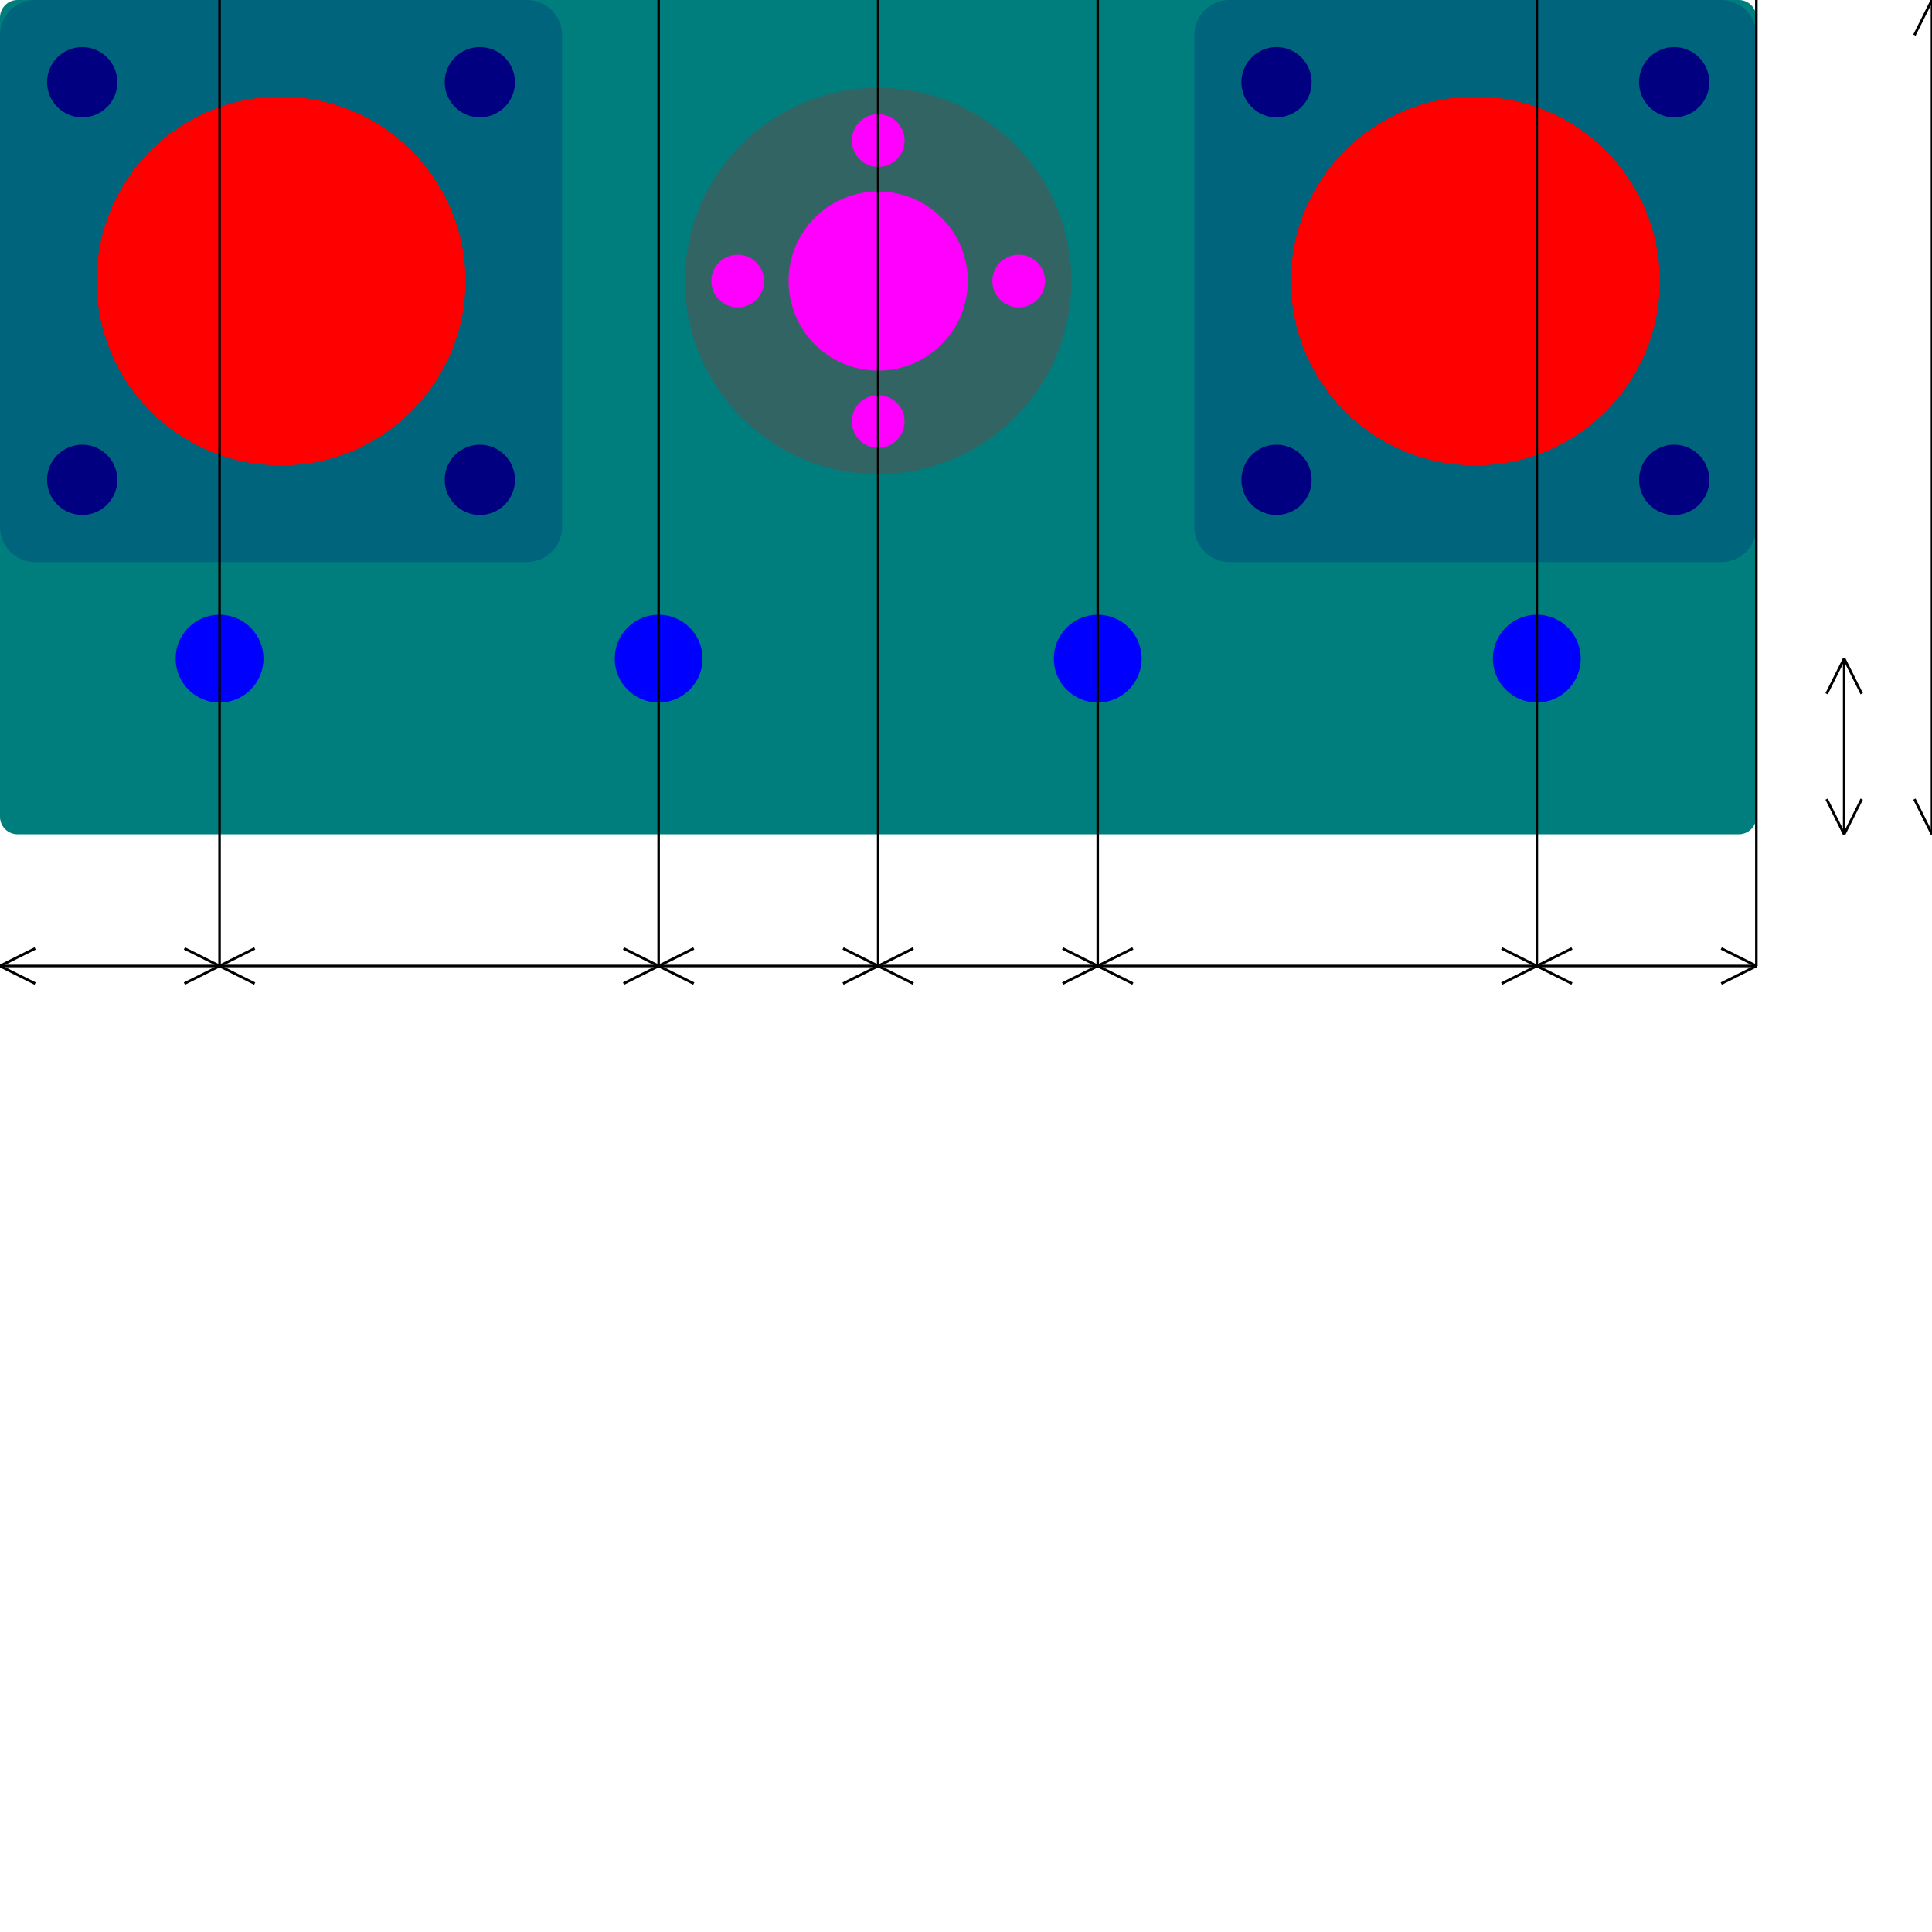
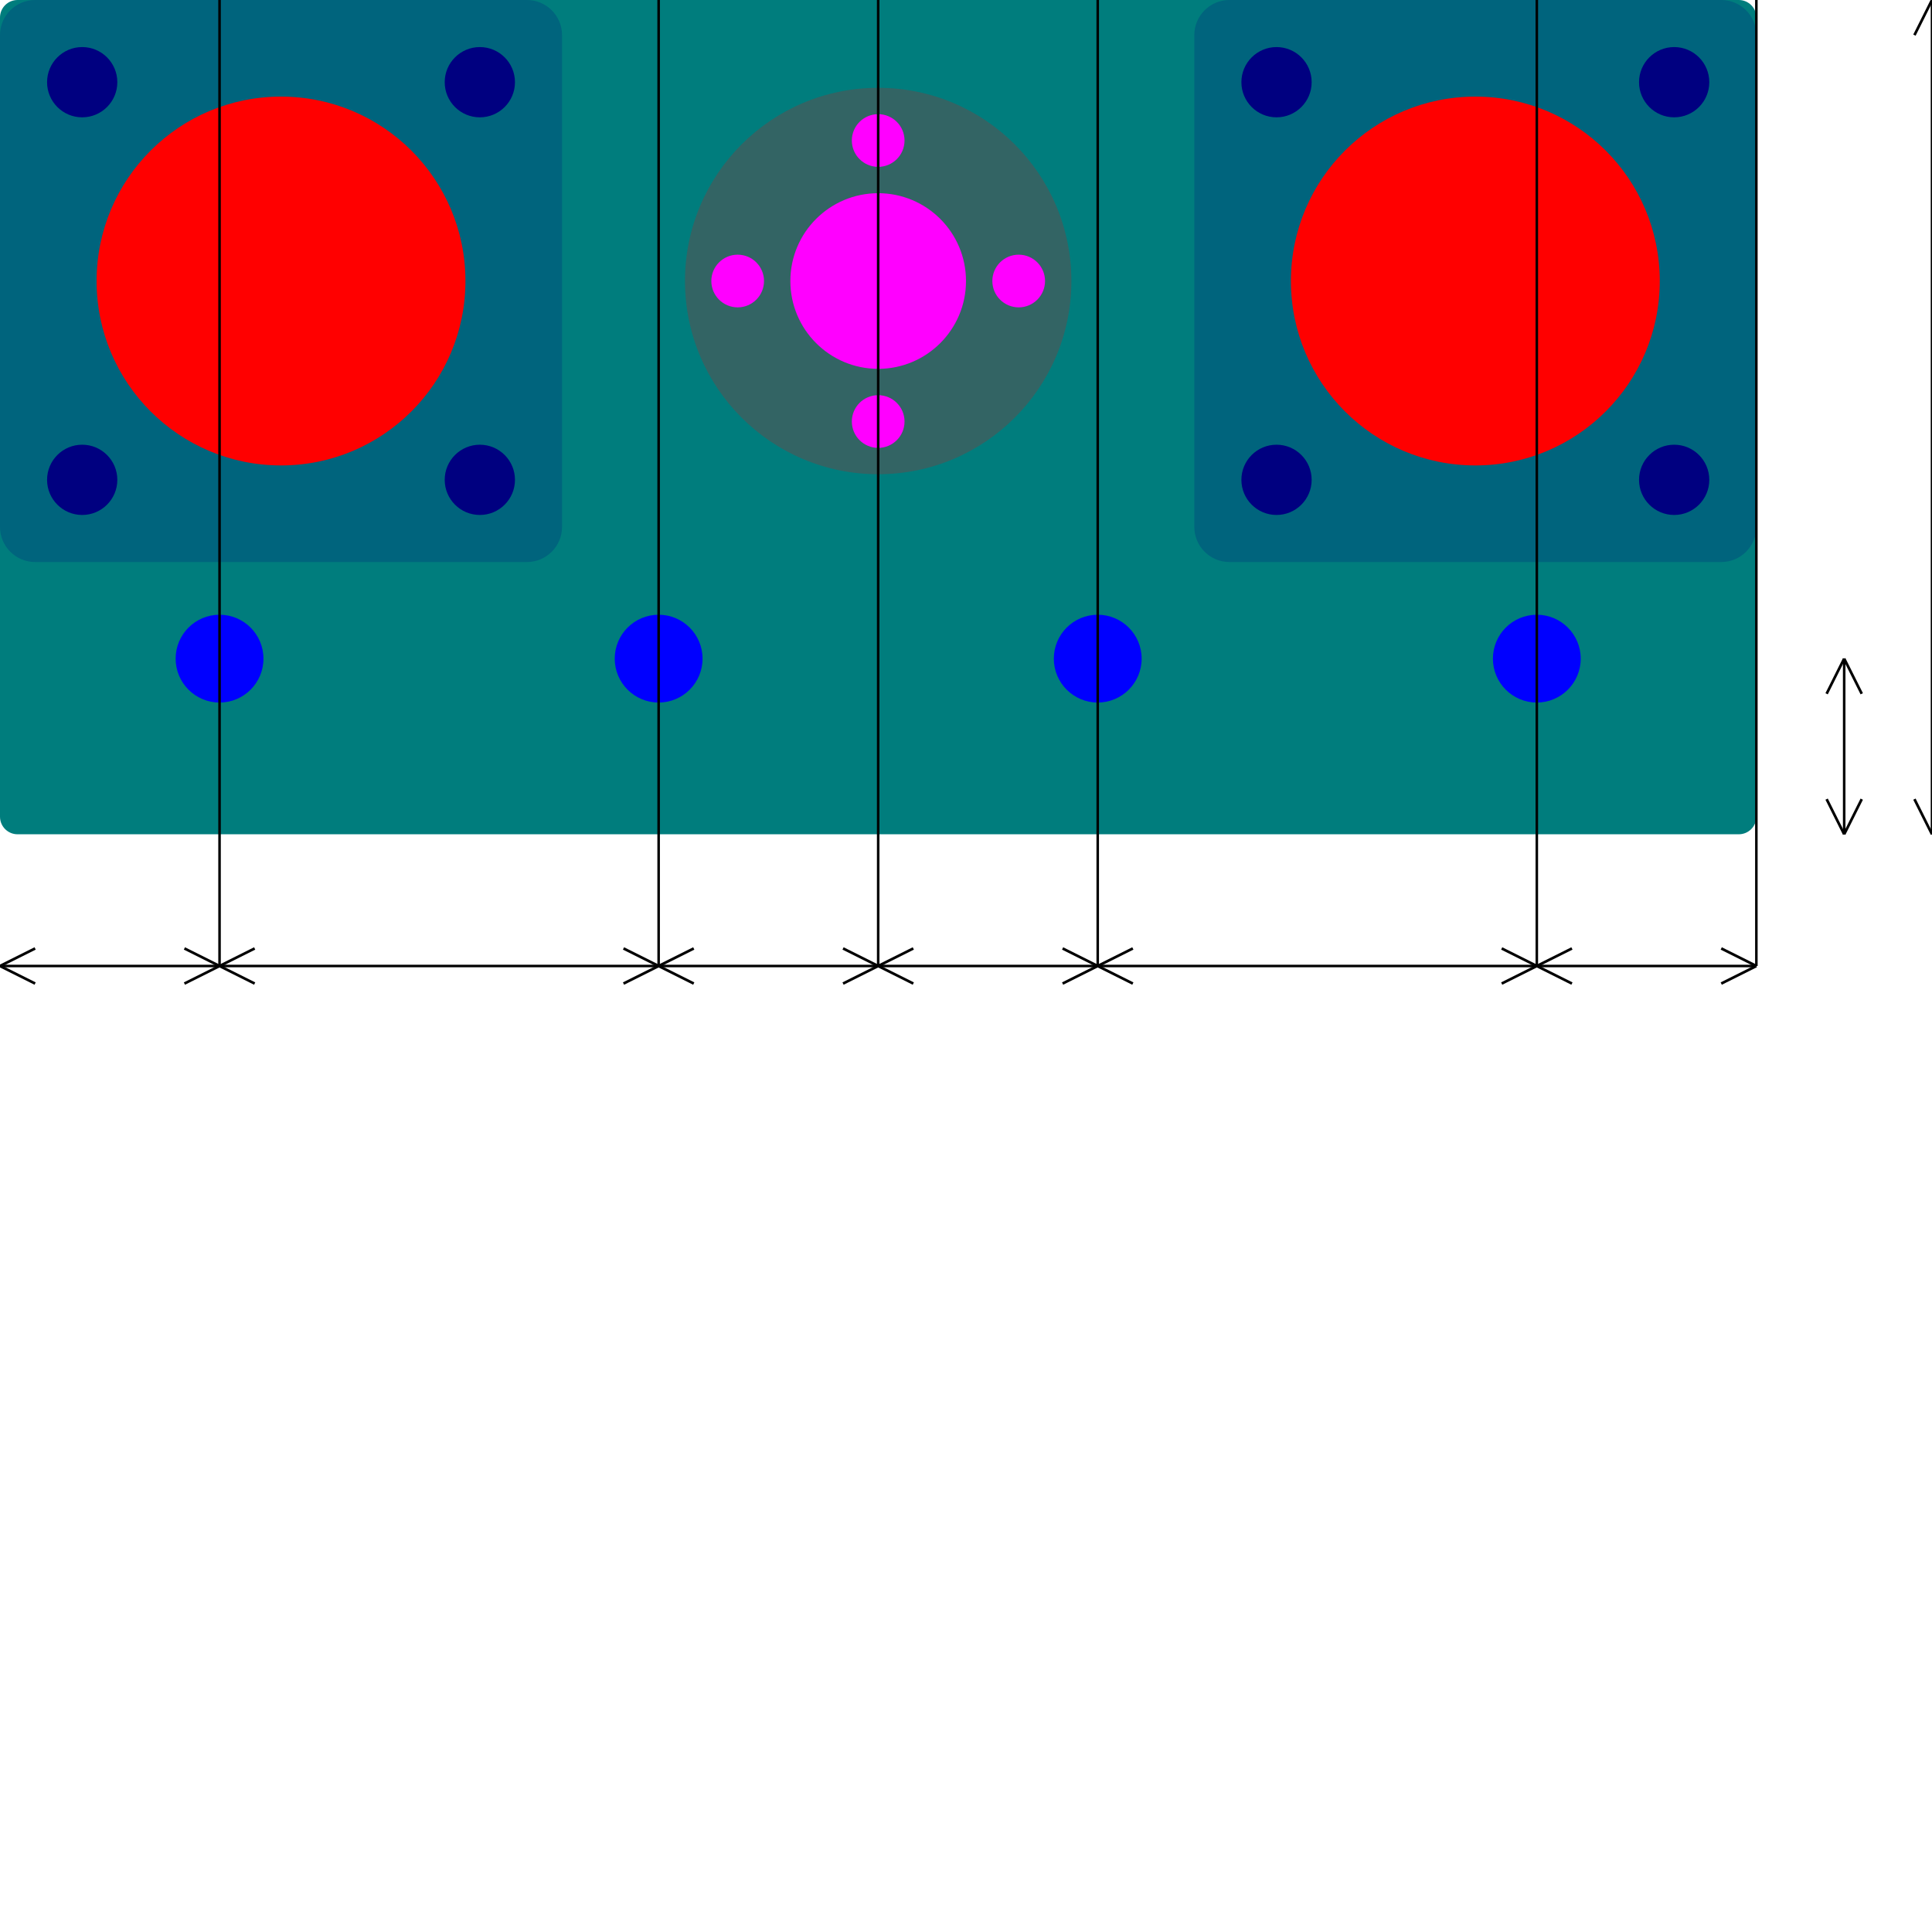
<svg xmlns="http://www.w3.org/2000/svg" version="1.1" width="110mm" height="110mm" viewBox="0 0 110 110" id="cnc1310-spindle-holder-vertical-sides">
  <defs id="defs">
-     <circle id="lead_screw_central_hole" style="fill:#ff0000;fill-opacity:0.2" cx="0" cy="0" r="11" />
-     <circle id="screw_backlash_item_hole_10.2mm" style="fill:#ff00ff;fill-opacity:1.0" cx="0" cy="0" r="5.1" />
+     <circle id="lead_screw_central_hole_22.0mm" style="fill:#ff0000;fill-opacity:0.2" cx="0" cy="0" r="11" />
+     <circle id="screw_backlash_item_hole_10.0mm" style="fill:#ff00ff;fill-opacity:1.0" cx="0" cy="0" r="5.0" />
    <circle id="backlash_item_screw_3.0mm" style="fill:#ff00ff;fill-opacity:1" cx="0" cy="0" r="1.50" />
    <rect id="bearing_base" style="fill:#000080;fill-opacity:0.2" width="32" height="32" rx="2" ry="2" x="0" y="0" />
    <circle id="bearing_cylinder" style="fill:#ff0000;fill-opacity:1.0" cx="0" cy="0" r="10.5" />
    <circle id="bearing_screw_4.0mm" style="fill:#000080;fill-opacity:1.0" cx="0" cy="0" r="2.00" />
    <circle id="spacer_screw_5.0mm" style="fill:#0000ff;fill-opacity:1.0" cx="0" cy="0" r="2.50" />
    <path id="arrow_up" style="fill:none; stroke:#000000;stroke-width:0.15;stroke-opacity:1" d="M 0 0 l 1 2  m -1 -2 l -1 2" />
    <path id="arrow_dw" style="fill:none; stroke:#000000;stroke-width:0.15;stroke-opacity:1" d="M 0 0 l 1 -2 m -1 2  l -1 -2" />
  </defs>
  <g id="layer">
    <rect id="PLATE" x="0" y="0" rx="1" ry="1" width="100" height="47.5" style="fill:rgb(0,125,125);stroke-width:0;stroke:rgb(0,0,0)" />
-     <use href="#lead_screw_central_hole" x="50" y="16" id="lead_screw_central_hole" />
+     <use href="#lead_screw_central_hole_22.0mm" x="50" y="16" id="lead_screw_central_hole" />
    <use href="#bearing_base" x="0" y="0" id="LEFT_bearing_base" />
    <use href="#bearing_cylinder" x="16" y="16" id="LEFT_bearing_cylinder" />
    <use href="#bearing_base" x="68" y="0" id="IIGHT_bearing_base" />
    <use href="#bearing_cylinder" x="84" y="16" id="RIGHT_bearing_cylinder" />
    <use href="#bearing_screw_4.0mm" x="4.680" y="4.680" id="LEFT_bearing_screw_4.0mm_SE" />
    <use href="#bearing_screw_4.0mm" x="27.32" y="4.680" id="LEFT_bearing_screw_4.0mm_SW" />
    <use href="#bearing_screw_4.0mm" x="4.680" y="27.32" id="LEFT_bearing_screw_4.0mm_NW" />
    <use href="#bearing_screw_4.0mm" x="27.32" y="27.32" id="LEFT_bearing_screw_4.0mm_NE" />
    <use href="#bearing_screw_4.0mm" x="72.68" y="4.680" id="RIGHT_bearing_screw_4.0mm_SE" />
    <use href="#bearing_screw_4.0mm" x="95.32" y="4.680" id="RIGHT_bearing_screw_4.0mm_SW" />
    <use href="#bearing_screw_4.0mm" x="72.68" y="27.32" id="RIGHT_bearing_screw_4.0mm_NW" />
    <use href="#bearing_screw_4.0mm" x="95.32" y="27.32" id="RIGHT_bearing_screw_4.0mm_NE" />
    <use href="#spacer_screw_5.0mm" x="12.5" y="37.5" />
    <use href="#spacer_screw_5.0mm" x="37.5" y="37.5" />
    <use href="#spacer_screw_5.0mm" x="62.5" y="37.5" />
    <use href="#spacer_screw_5.0mm" x="87.5" y="37.5" />
-     <use href="#screw_backlash_item_hole_10.2mm" x="50" y="16" id="screw_backlash_item_hole" />
+     <use href="#screw_backlash_item_hole_10.0mm" x="50" y="16" id="screw_backlash_item_hole" />
    <use href="#backlash_item_screw_3.0mm" x="50" y="8" id="backlash_item_screw_3.0mm_1" />
    <use href="#backlash_item_screw_3.0mm" x="50" y="24" id="backlash_item_screw_3.0mm_2" />
    <use href="#backlash_item_screw_3.0mm" x="42" y="16" id="backlash_item_screw_3.0mm_3" />
    <use href="#backlash_item_screw_3.0mm" x="58" y="16" id="backlash_item_screw_3.0mm_4" />
    <path id="line_v_1" style="stroke:#000000;stroke-width:0.144px;stroke-opacity:1" d="M 12.5,0   12.5,55" />
    <path id="line_v_2" style="stroke:#000000;stroke-width:0.144px;stroke-opacity:1" d="M 37.5,0   37.5,55" />
    <path id="line_v_3" style="stroke:#000000;stroke-width:0.144px;stroke-opacity:1" d="M 50.0,0   50.0,55" />
    <path id="line_v_4" style="stroke:#000000;stroke-width:0.144px;stroke-opacity:1" d="M 62.5,0   62.5,55" />
    <path id="line_v_5" style="stroke:#000000;stroke-width:0.144px;stroke-opacity:1" d="M 87.5,0   87.5,55" />
    <path id="line_v_6" style="stroke:#000000;stroke-width:0.144px;stroke-opacity:1" d="M 100,0    100,55" />
    <path id="line_h_7" style="stroke:#000000;stroke-width:0.144px;stroke-opacity:1" d="M 0,55     100,55" />
    <path id="line_v_8" style="stroke:#000000;stroke-width:0.144px;stroke-opacity:1" d="M 110,0    110,47.5" />
    <path id="line_v_9" style="stroke:#000000;stroke-width:0.144px;stroke-opacity:1" d="M 105,37.5 105,47.5" />
    <use href="#arrow_up" transform="translate(12.5  55) rotate(90)" />
    <use href="#arrow_dw" transform="translate(0     55) rotate(90)" />
    <use href="#arrow_up" transform="translate(37.5  55) rotate(90)" />
    <use href="#arrow_dw" transform="translate(12.5  55) rotate(90)" />
    <use href="#arrow_up" transform="translate(50  55) rotate(90)" />
    <use href="#arrow_dw" transform="translate(50  55) rotate(90)" />
    <use href="#arrow_up" transform="translate(62.5  55) rotate(90)" />
    <use href="#arrow_dw" transform="translate(37.5  55) rotate(90)" />
    <use href="#arrow_up" transform="translate(87.5  55) rotate(90)" />
    <use href="#arrow_dw" transform="translate(62.5  55) rotate(90)" />
    <use href="#arrow_up" transform="translate(100   55) rotate(90)" />
    <use href="#arrow_dw" transform="translate(87.5  55) rotate(90)" />
    <use href="#arrow_up" transform="translate(110   0) rotate(0)" />
    <use href="#arrow_dw" transform="translate(110  47.5) rotate(0)" />
    <use href="#arrow_up" transform="translate(105  37.5) rotate(0)" />
    <use href="#arrow_dw" transform="translate(105  47.5) rotate(0)" />
  </g>
</svg>
